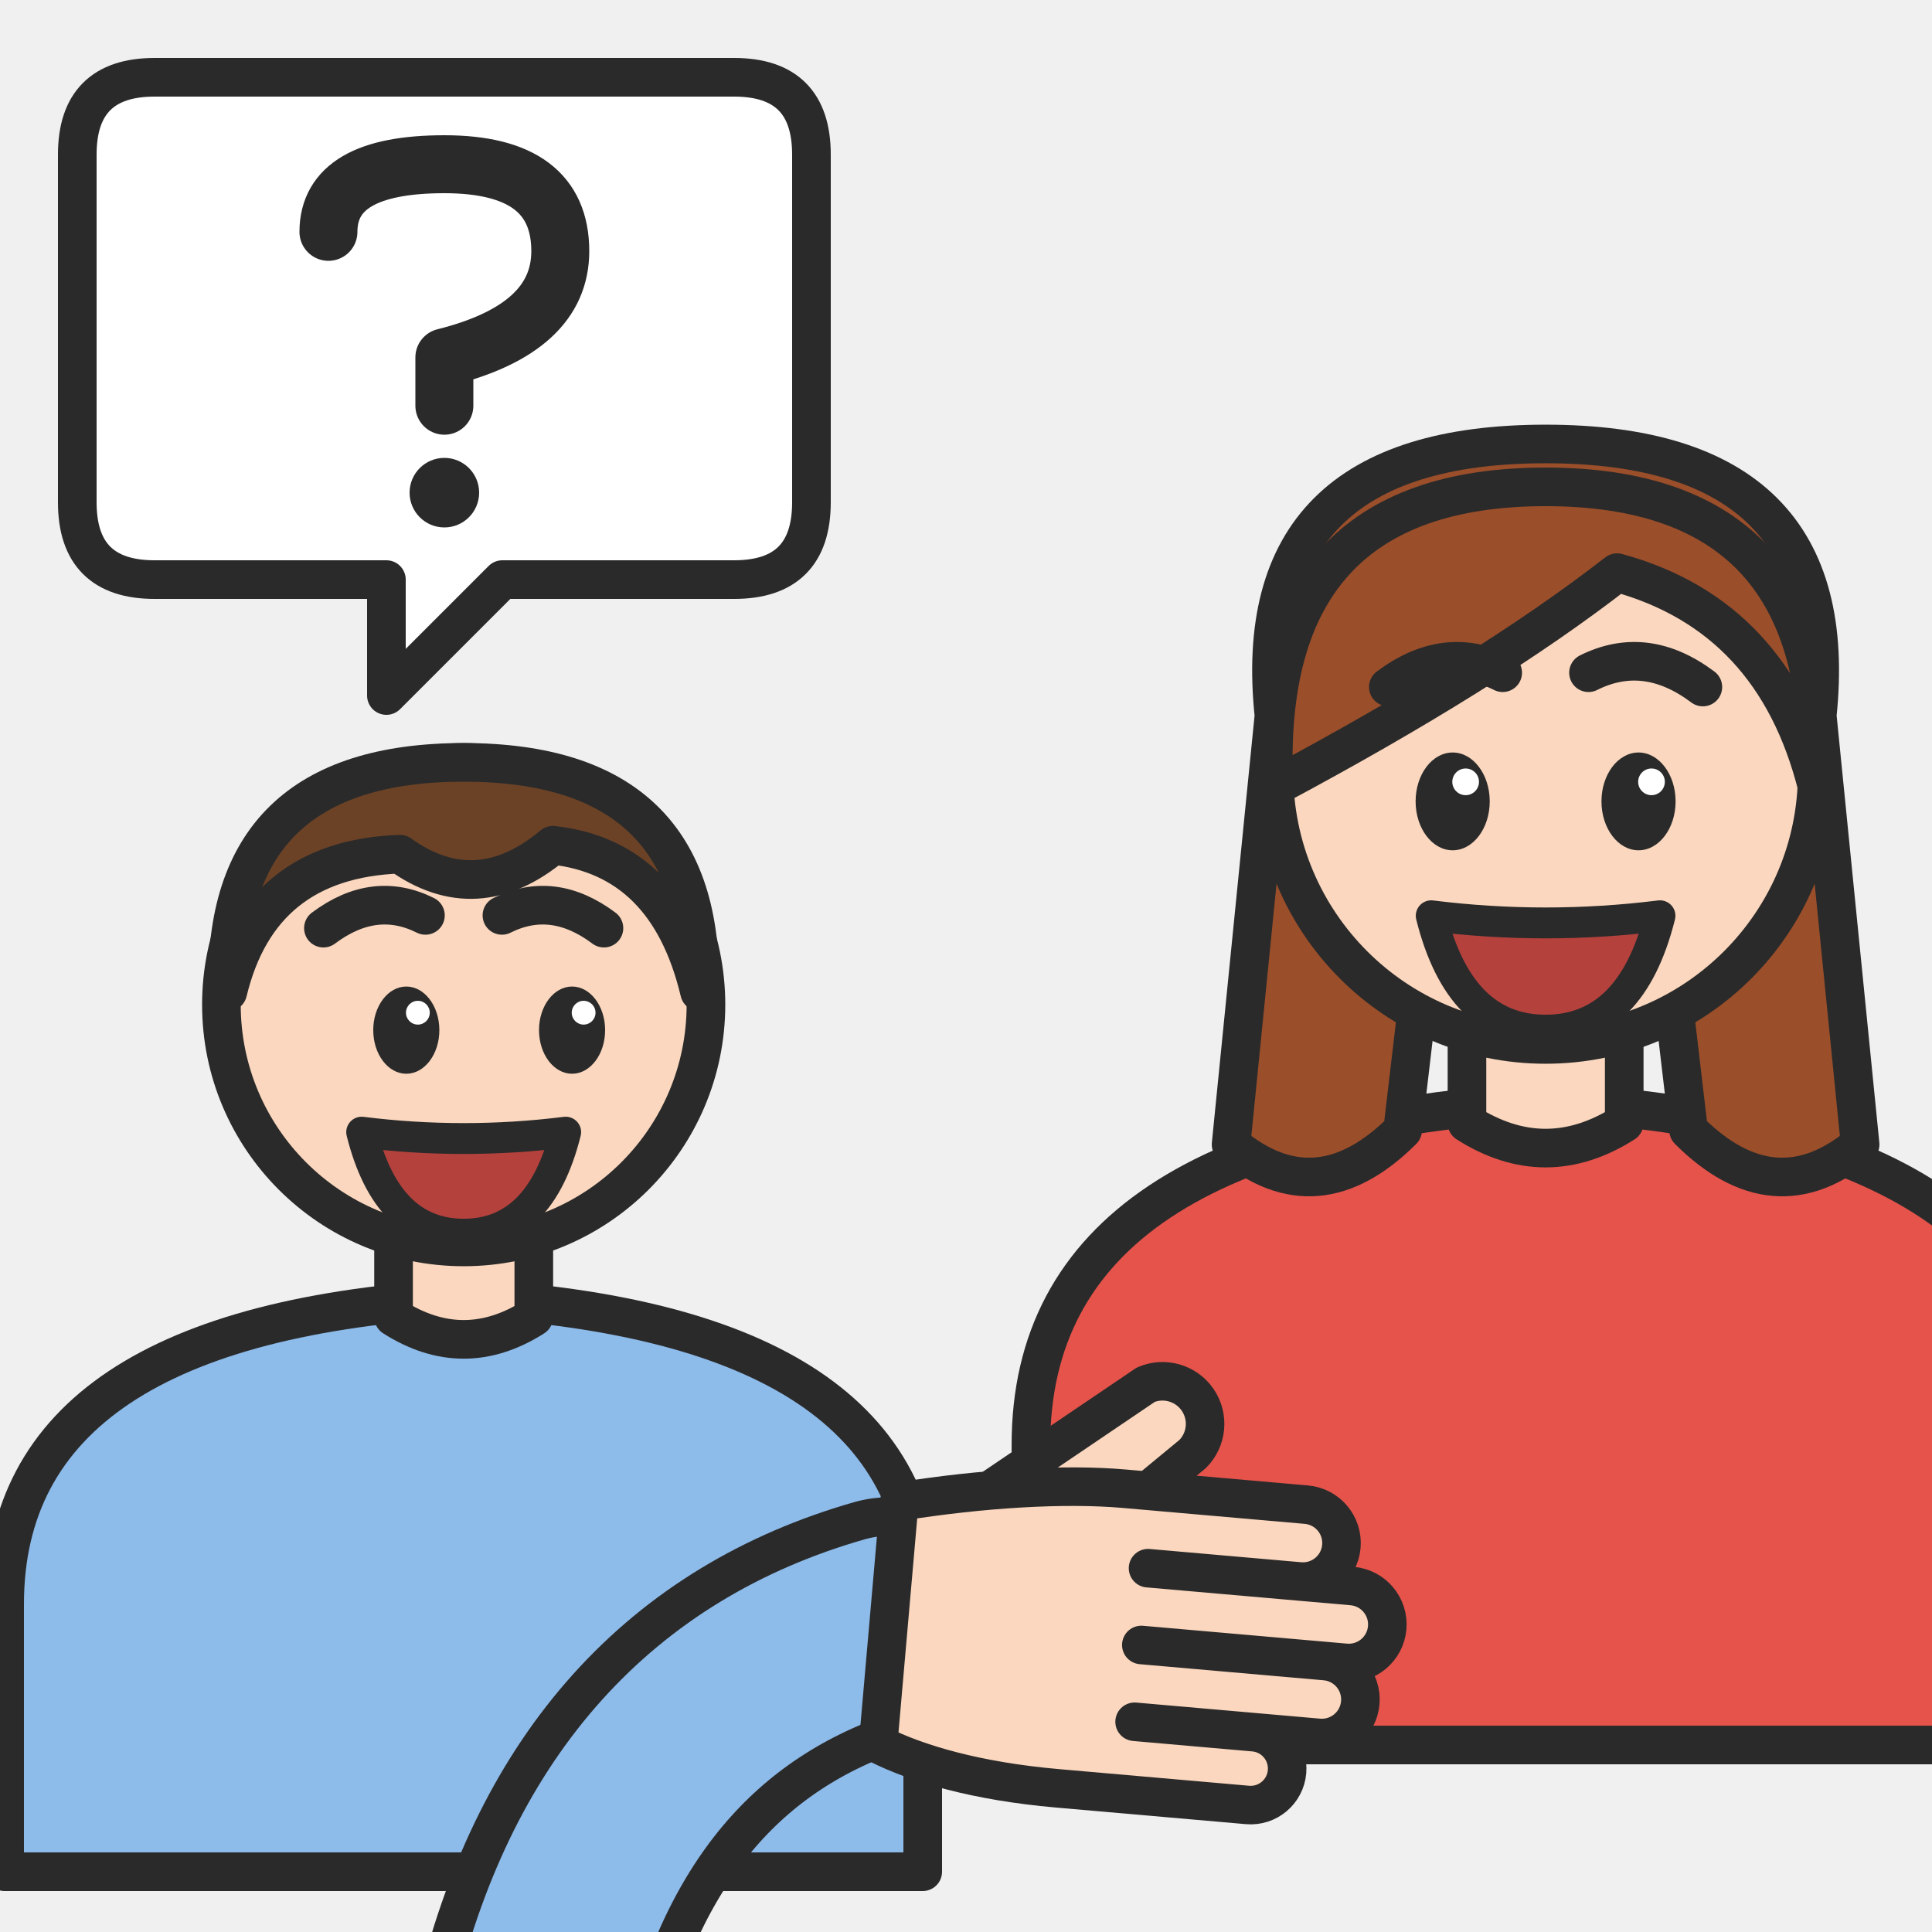
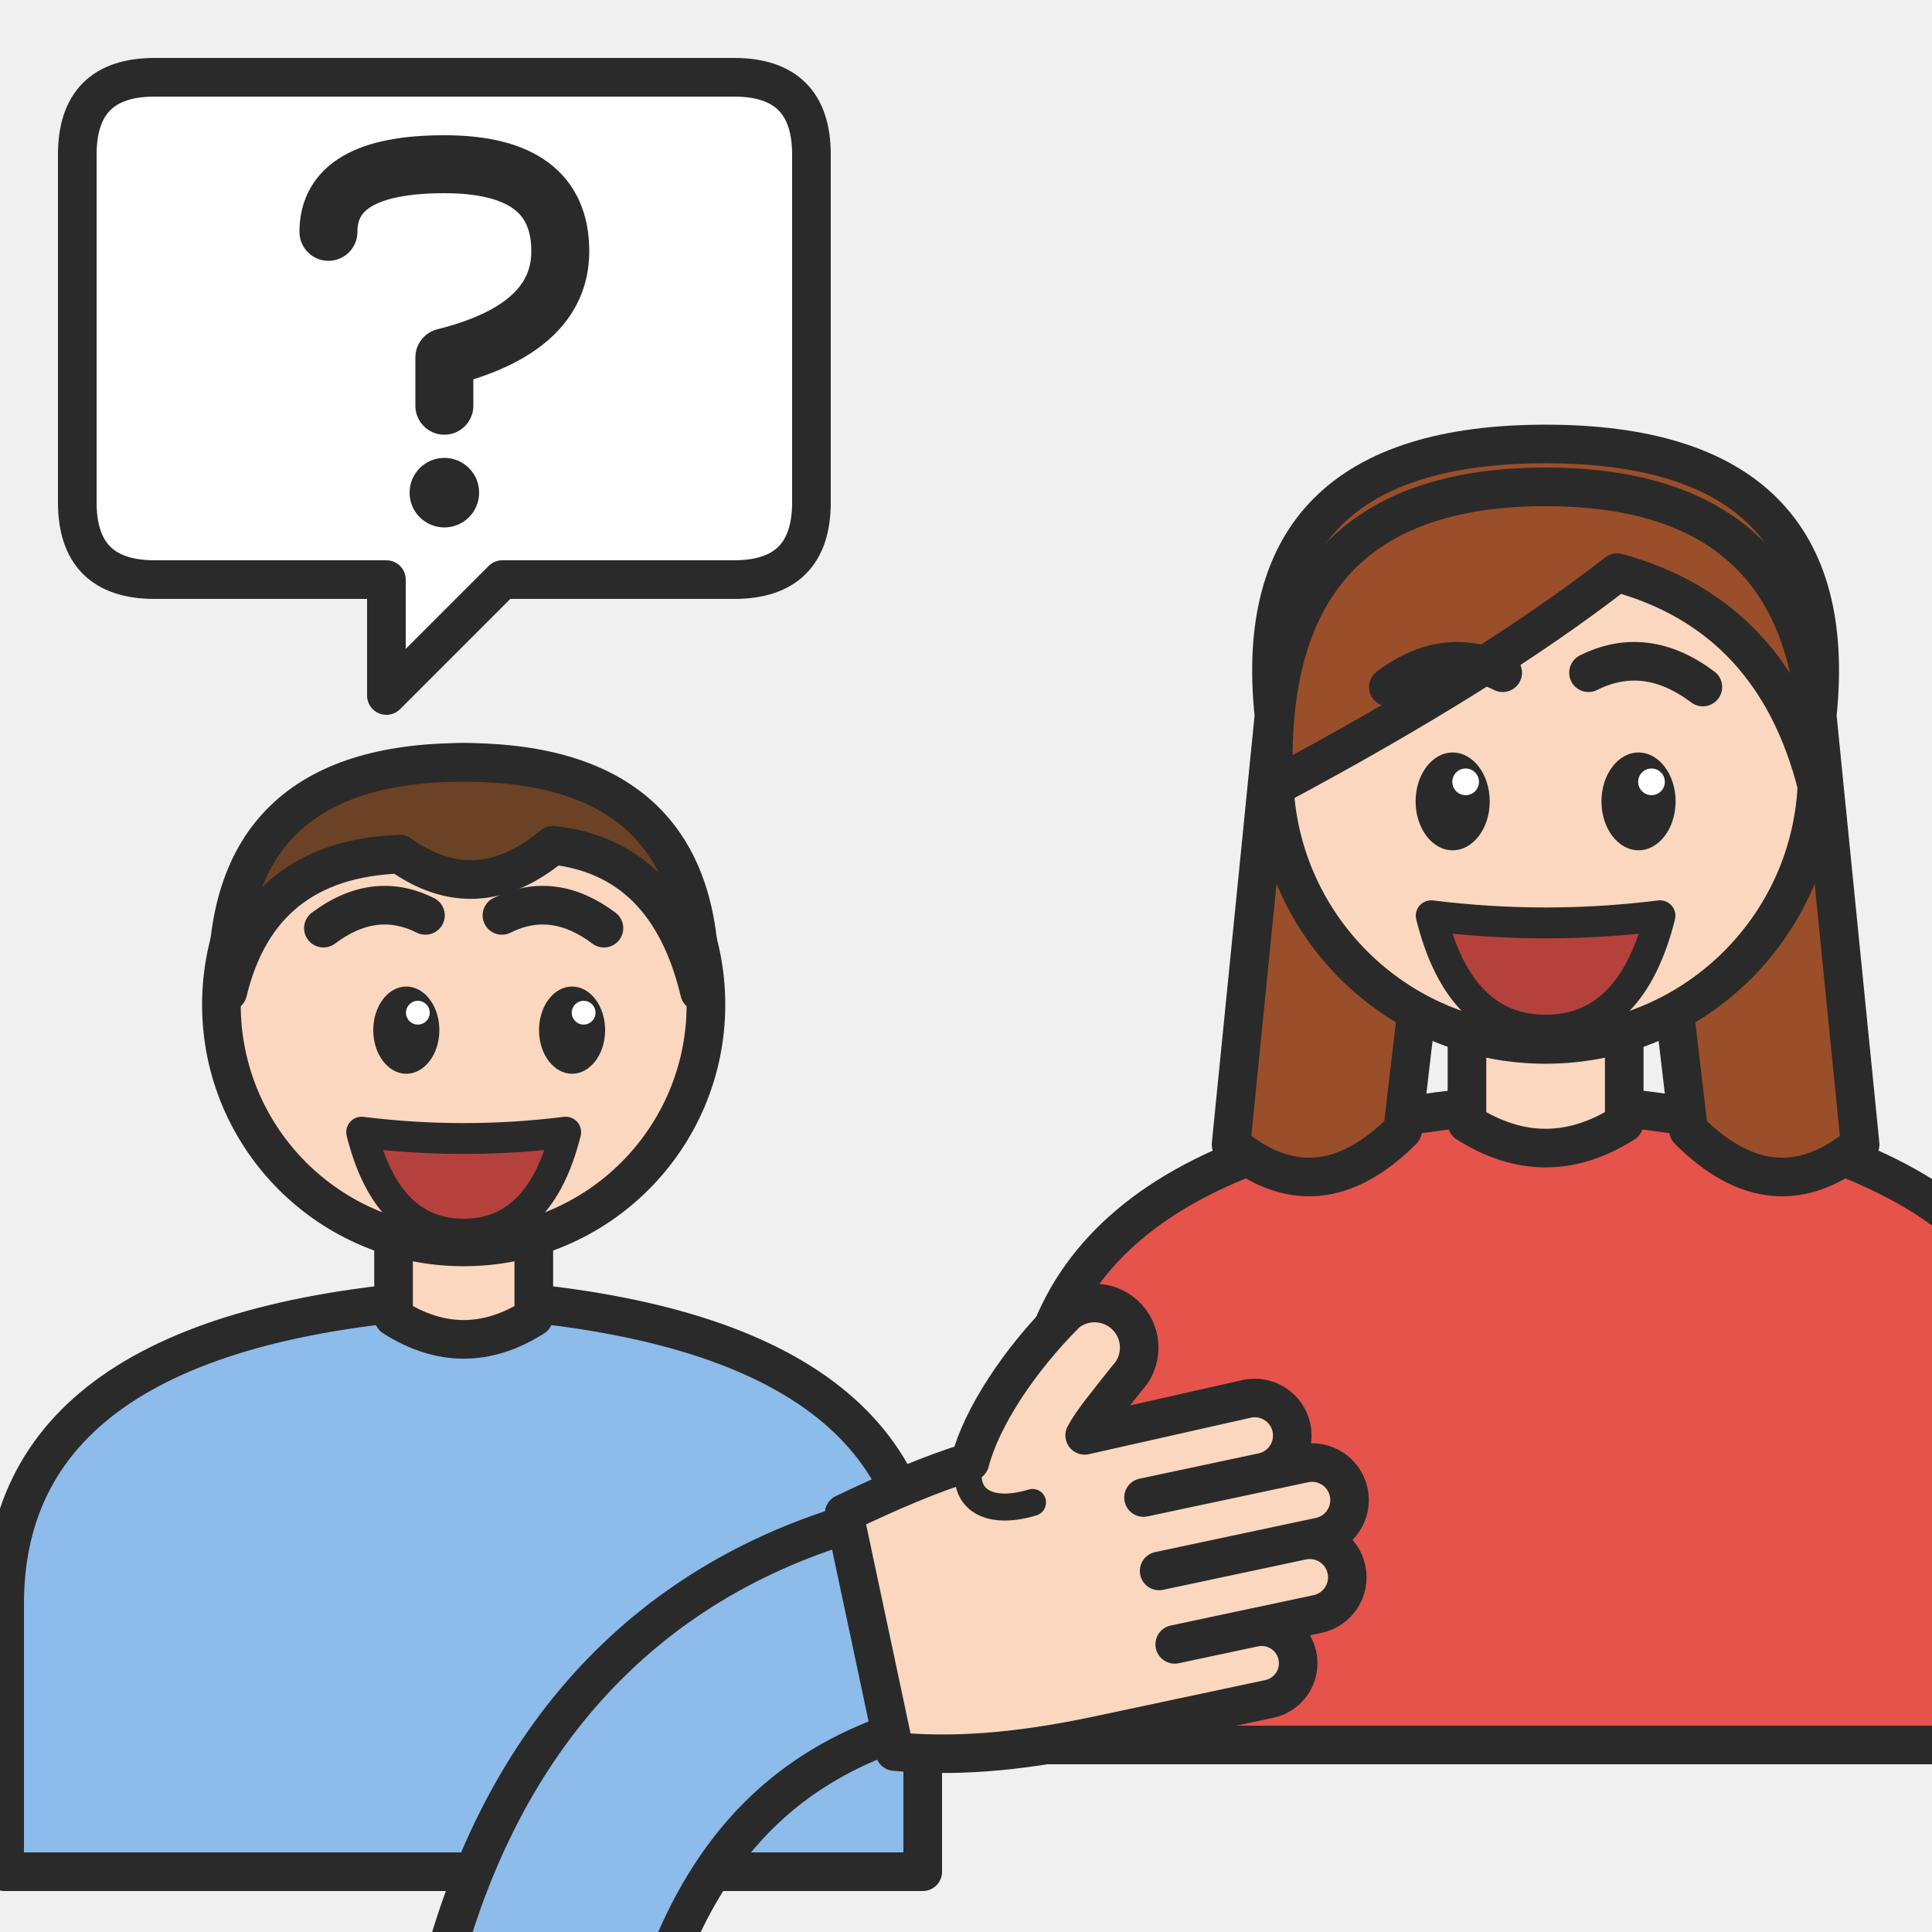
<svg xmlns="http://www.w3.org/2000/svg" viewBox="0 0 100 100" width="512" height="512" stroke-linecap="round" stroke-linejoin="round" role="img" aria-label="požiadať">
  <g transform="translate(80 40) scale(0.74) translate(-50 -36)">
    <path d="M14 104 V83 Q14 61 50 59 Q86 61 86 83 V104 Z" fill="#E5534B" stroke="#2A2A2A" stroke-width="2.7" />
    <path d="M31 32 Q29 13 50 13 Q71 13 69 32 L72 62 Q66 67 60 61 L58 44 H42 L40 61 Q34 67 28 62 Z" fill="#9A4E2A" stroke="#2A2A2A" stroke-width="2.7" />
    <path d="M44.5 51 V60.5 Q50 64 55.5 60.5 V51" fill="#FAD7BE" stroke="#2A2A2A" stroke-width="2.7" />
    <circle cx="50" cy="36" r="19" fill="#FAD7BE" stroke="#2A2A2A" stroke-width="2.7" />
    <path d="M31 37 Q30 16 50 16 Q70 16 69 37 Q66 25 55 22 Q46 29 31 37 Z" fill="#9A4E2A" stroke="#2A2A2A" stroke-width="2.7" />
    <path d="M39 30 Q43 27 47 29" fill="none" stroke="#2A2A2A" stroke-width="2.7" />
    <path d="M53 29 Q57 27 61 30" fill="none" stroke="#2A2A2A" stroke-width="2.7" />
    <ellipse cx="43.5" cy="38.0" rx="2.592" ry="3.42" fill="#2A2A2A" stroke="#2A2A2A" stroke-width="0.0" />
    <circle cx="44.407" cy="36.632" r="0.933" fill="#FFFFFF" stroke="#2A2A2A" stroke-width="0.0" />
    <ellipse cx="56.5" cy="38.0" rx="2.592" ry="3.42" fill="#2A2A2A" stroke="#2A2A2A" stroke-width="0.0" />
    <circle cx="57.407" cy="36.632" r="0.933" fill="#FFFFFF" stroke="#2A2A2A" stroke-width="0.0" />
    <path d="M42 46 Q50 47 58 46 Q56 54 50 54 Q44 54 42 46 Z" fill="#B5413D" stroke="#2A2A2A" stroke-width="2.16" />
  </g>
  <g transform="translate(24 52) scale(0.66) translate(-50 -36)">
    <path d="M14 104 V83 Q14 61 50 59 Q86 61 86 83 V104 Z" fill="#8DBBEA" stroke="#2A2A2A" stroke-width="3.03" />
    <path d="M44.5 51 V60.5 Q50 64 55.5 60.5 V51" fill="#FAD7BE" stroke="#2A2A2A" stroke-width="3.03" />
    <circle cx="50" cy="36" r="19" fill="#FAD7BE" stroke="#2A2A2A" stroke-width="3.03" />
    <path d="M31.5 35 Q31 17 50 17 Q69 17 68.5 35 Q66 24.5 57 23.5 Q51 28.5 45 24.2 Q34 24.6 31.5 35 Z" fill="#6B4226" stroke="#2A2A2A" stroke-width="3.03" />
    <path d="M39 30 Q43 27 47 29" fill="none" stroke="#2A2A2A" stroke-width="3.03" />
    <path d="M53 29 Q57 27 61 30" fill="none" stroke="#2A2A2A" stroke-width="3.03" />
    <ellipse cx="45.5" cy="38.0" rx="2.592" ry="3.42" fill="#2A2A2A" stroke="#2A2A2A" stroke-width="0.0" />
    <circle cx="46.407" cy="36.632" r="0.933" fill="#FFFFFF" stroke="#2A2A2A" stroke-width="0.0" />
    <ellipse cx="58.5" cy="38.0" rx="2.592" ry="3.42" fill="#2A2A2A" stroke="#2A2A2A" stroke-width="0.0" />
    <circle cx="59.407" cy="36.632" r="0.933" fill="#FFFFFF" stroke="#2A2A2A" stroke-width="0.0" />
    <path d="M42 46 Q50 47 58 46 Q56 54 50 54 Q44 54 42 46 Z" fill="#B5413D" stroke="#2A2A2A" stroke-width="2.42" />
  </g>
  <path d="M28 104 Q32 88 46 84" fill="none" stroke="#2A2A2A" stroke-width="13" />
  <path d="M28 104 Q32 88 46 84" fill="none" stroke="#8DBBEA" stroke-width="9" />
-   <g transform="translate(46 84) rotate(95) scale(1.05 1.05)">
-     <path d="M-5 -2 L-12.8 -11.6 A2.1 2.1 0 0 1 -9.6 -14.2 L-3.5 -8 Z" fill="#FAD7BE" stroke="#2A2A2A" stroke-width="1.9" />
-     <path d="M-6 0 C-7 -4 -7.6 -8 -7.6 -11 L-7.6 -20 A1.9 1.9 0 0 1 -3.8 -20 L-3.8 -12.5 L-3.8 -22.6 A1.9 1.9 0 0 1 0 -22.6 L0 -12.5 L0 -21.6 A1.9 1.9 0 0 1 3.8 -21.6 L3.8 -12.5 L3.8 -18.4 A1.8 1.8 0 0 1 7.4 -18.4 L7.4 -9 C7.4 -5 6.8 -2 6 0 Z" fill="#FAD7BE" stroke="#2A2A2A" stroke-width="1.9" />
+   <g transform="translate(45 84.5) rotate(78) scale(1.05 1.05)">
+     <path d="M-6 0 C-6.6 -2.5 -7 -4.5 -7.2 -6.6 C-9.2 -7.6 -11.6 -10 -13.4 -12.8 A2.2 2.2 0 0 1 -9.6 -15 C-8.6 -13.8 -7.9 -12.9 -7.3 -12.4 L-7.4 -20.6 A1.85 1.85 0 0 1 -3.7 -20.6 L-3.7 -14.6 L-3.7 -22.7 A1.85 1.85 0 0 1 0 -22.7 L0 -14.6 L0 -21.8 A1.85 1.85 0 0 1 3.7 -21.8 L3.7 -14.6 L3.7 -18.6 A1.8 1.8 0 0 1 7.3 -18.6 L7.3 -10 C7.3 -5.6 6.8 -2.6 6 0 Z" fill="#FAD7BE" stroke="#2A2A2A" stroke-width="1.9" />
+     <path d="M-7.2 -6.6 C-5.6 -5.8 -4.4 -6.8 -4.6 -9.2" fill="none" stroke="#2A2A2A" stroke-width="1.33" />
  </g>
  <path d="M8 4 H38 Q42 4 42 8 V26 Q42 30 38 30 H26 L20 36 L20 30 H8 Q4 30 4 26 V8 Q4 4 8 4 Z" fill="#FFFFFF" stroke="#2A2A2A" stroke-width="2" />
  <path d="M17 12 Q17 8.5 23 8.5 Q29 8.5 29 13 Q29 17 23 18.5 V21" fill="none" stroke="#2A2A2A" stroke-width="3" />
  <circle cx="23" cy="25.5" r="1.8" fill="#2A2A2A" stroke="#2A2A2A" stroke-width="0" />
</svg>
